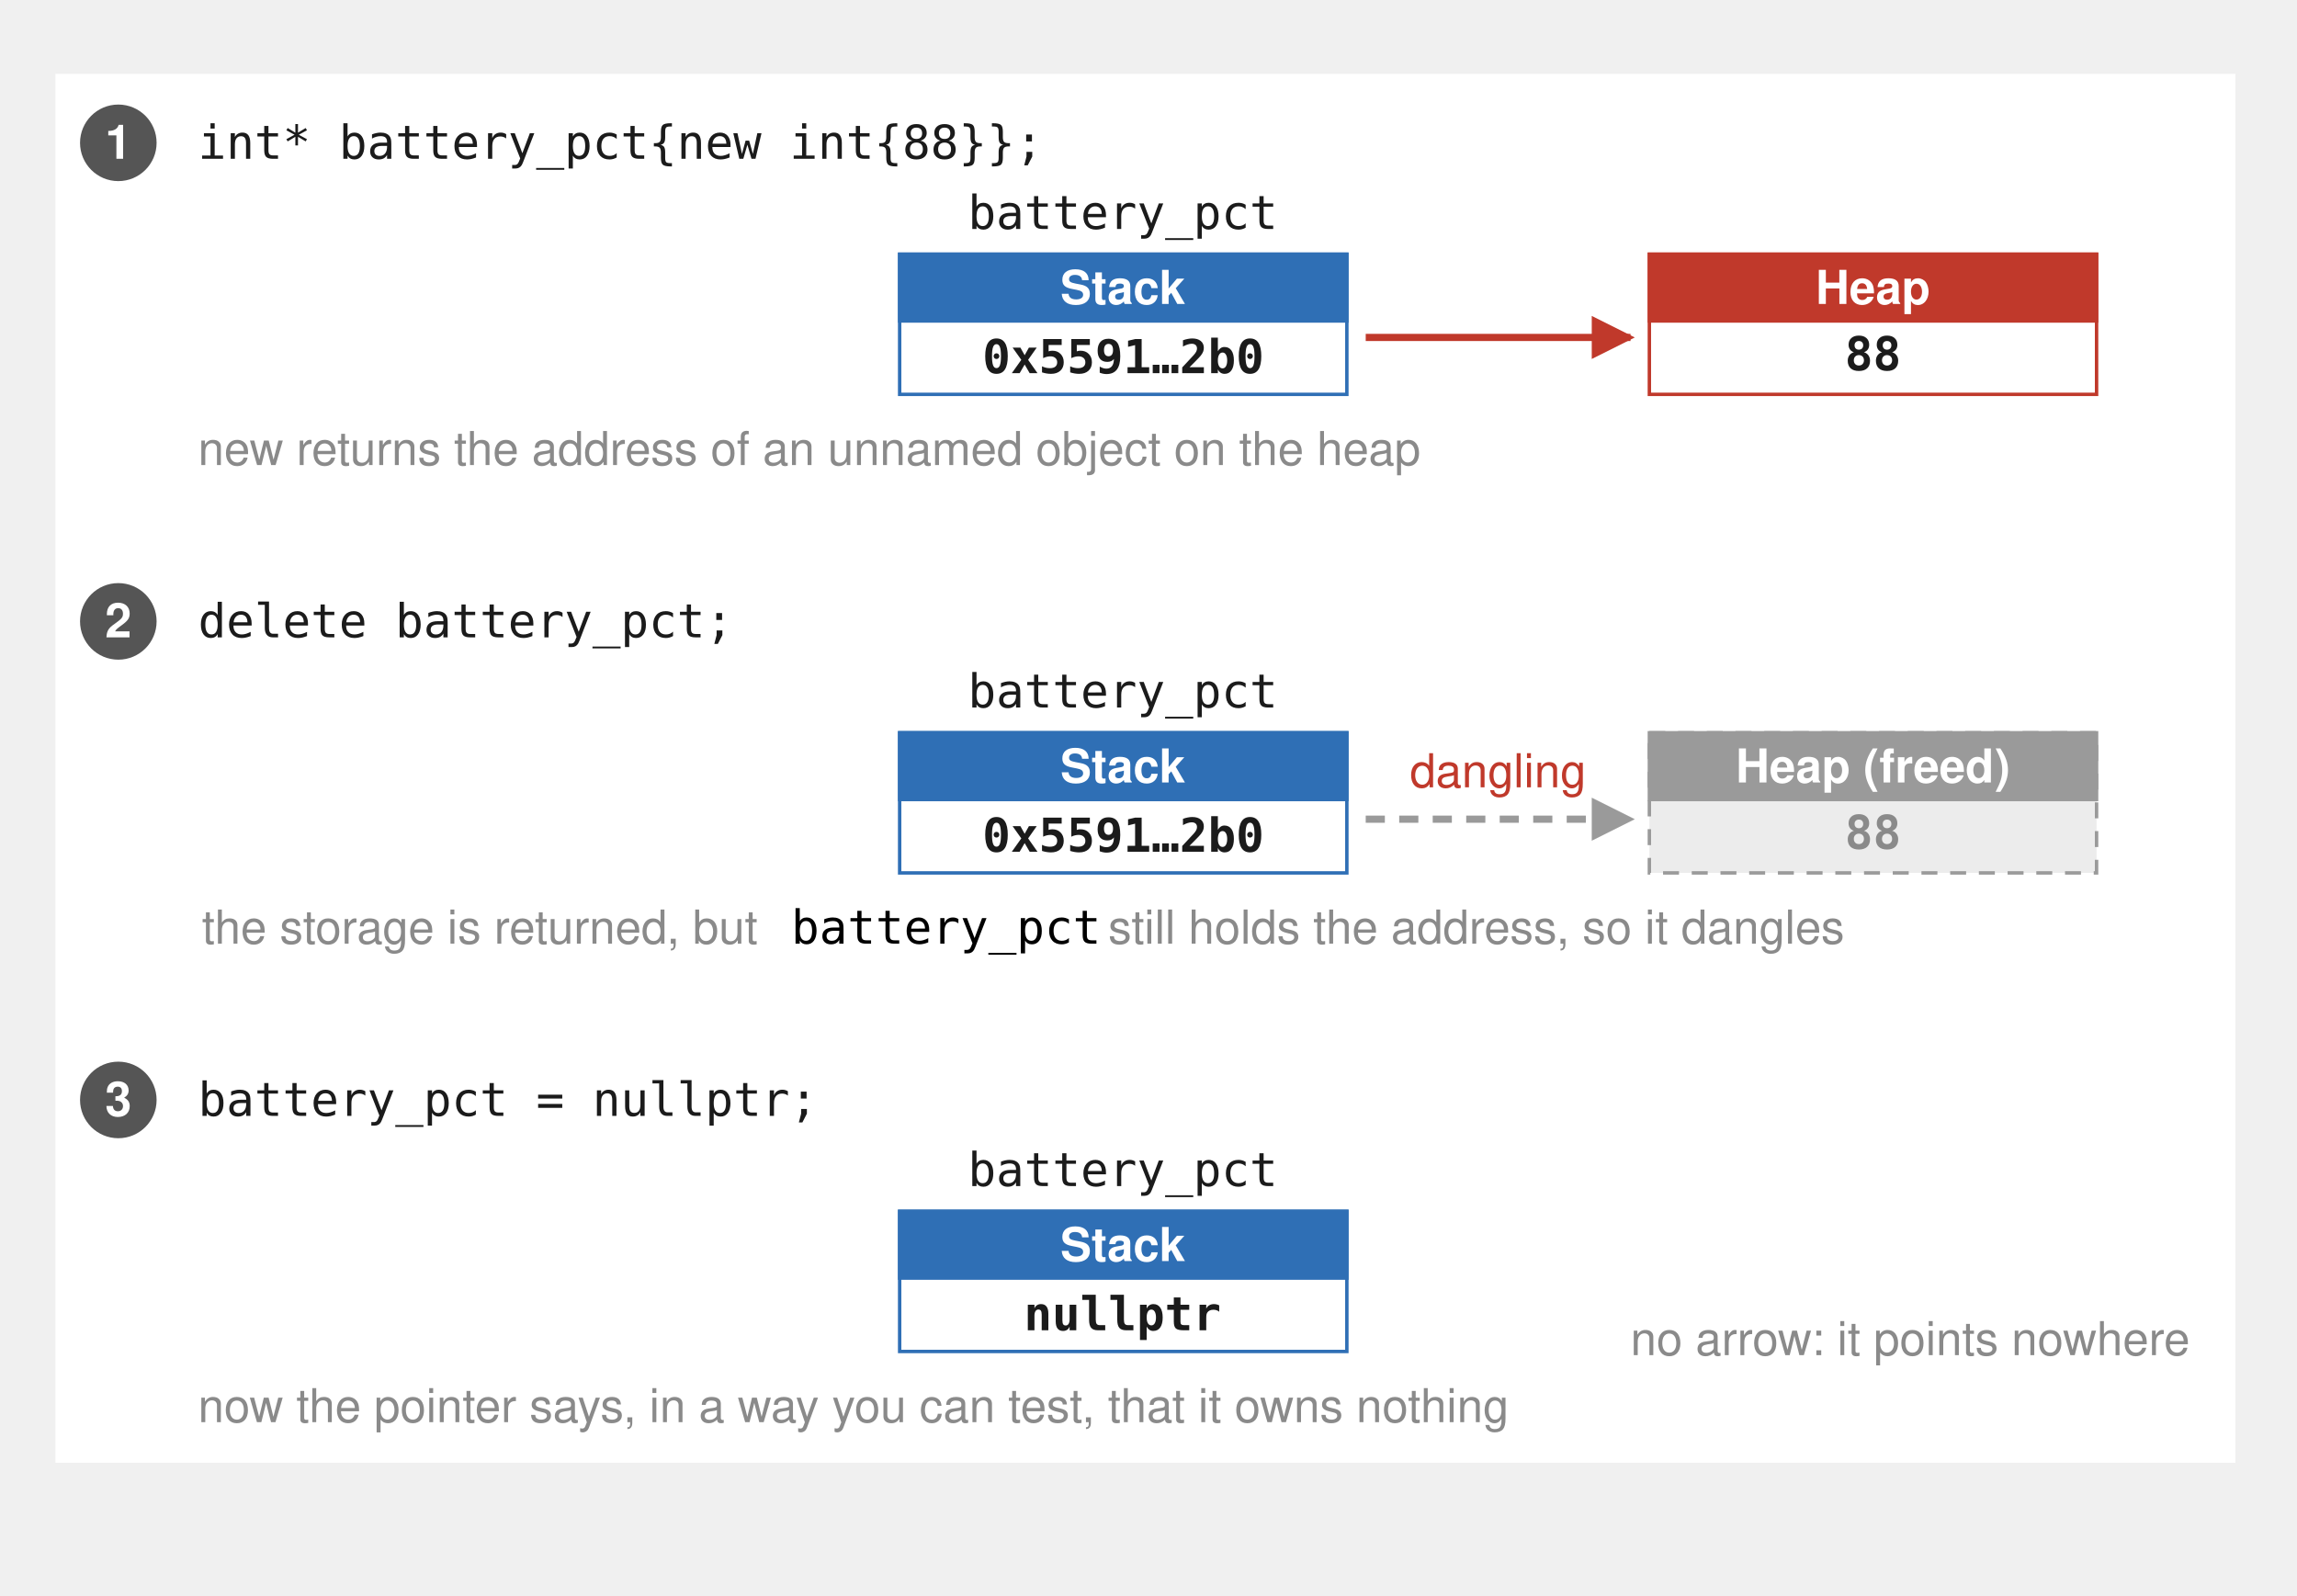
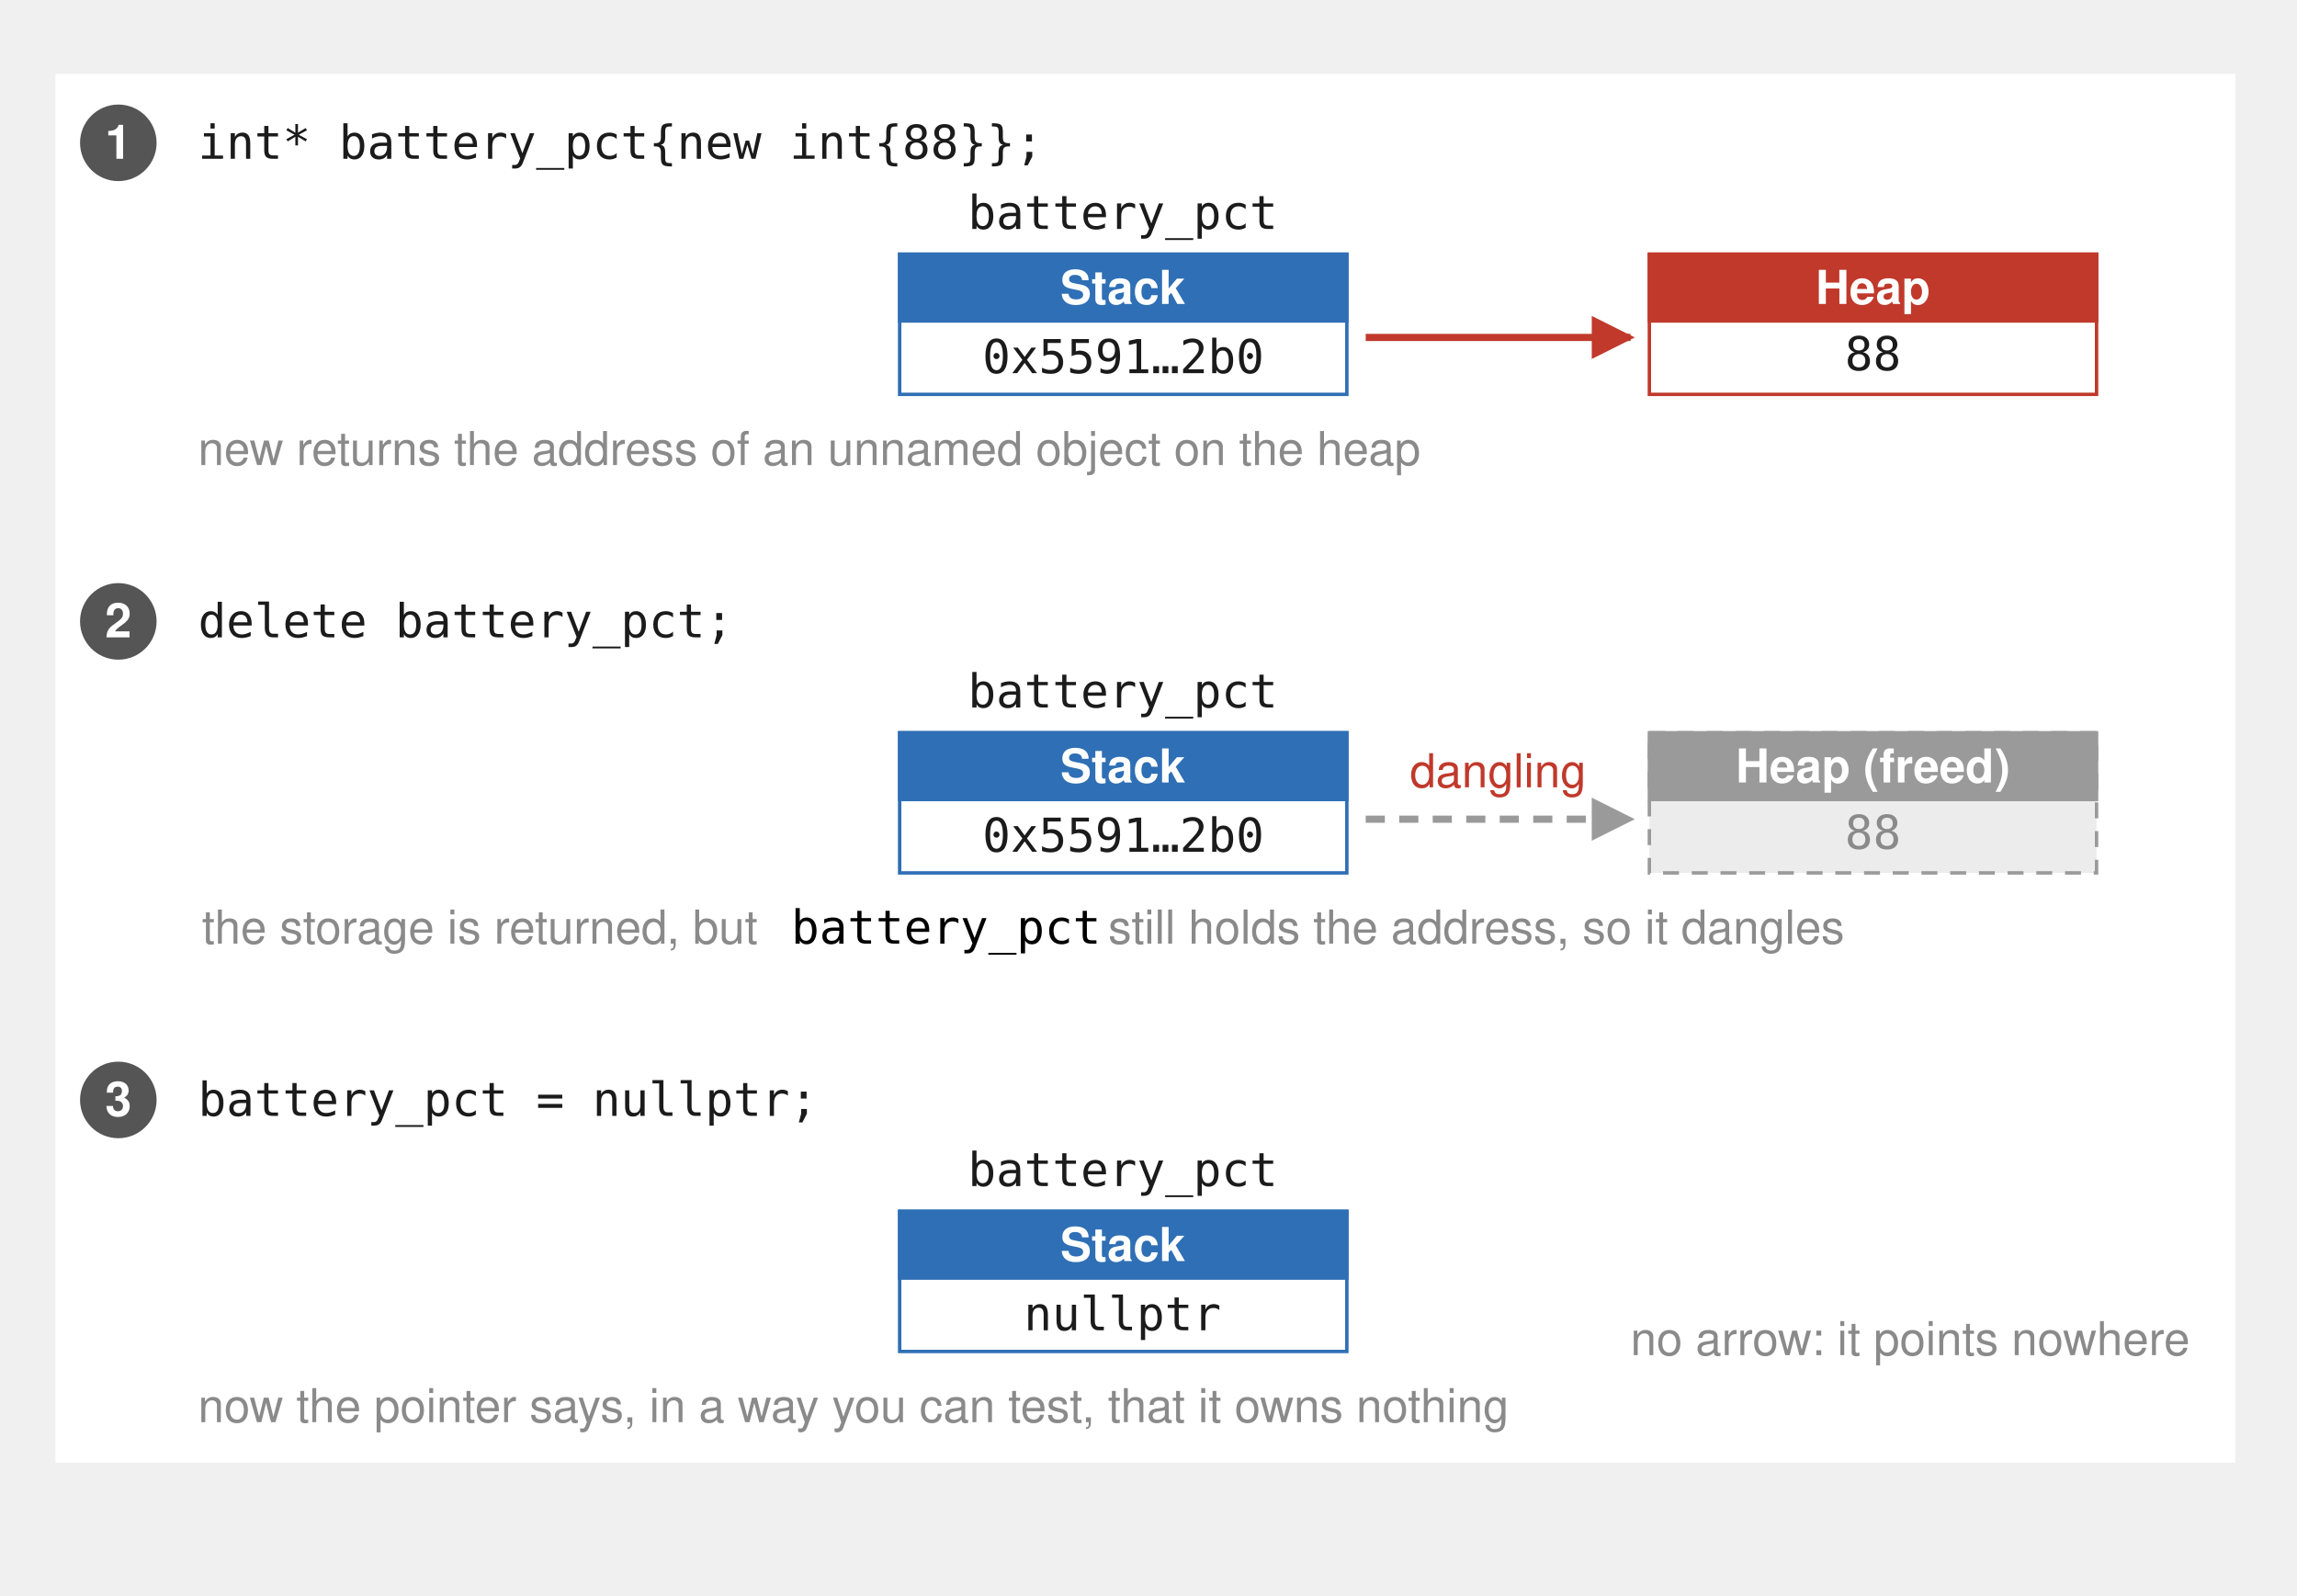
<svg xmlns="http://www.w3.org/2000/svg" width="1440" height="1000" viewBox="0 0 1440 1000" version="1.1" id="new_delete">
  <defs id="defs6">
    <marker id="a-2f6fb5" viewBox="0 0 10 10" refX="9" refY="5" markerWidth="6" markerHeight="6" orient="auto-start-reverse">
      <path d="M 0 0 L 10 5 L 0 10 z" fill="#2f6fb5" id="path1" />
    </marker>
    <marker id="a-c0392b" viewBox="0 0 10 10" refX="9" refY="5" markerWidth="6" markerHeight="6" orient="auto-start-reverse">
      <path d="M 0 0 L 10 5 L 0 10 z" fill="#c0392b" id="path2" />
    </marker>
    <marker id="a-555555" viewBox="0 0 10 10" refX="9" refY="5" markerWidth="6" markerHeight="6" orient="auto-start-reverse">
      <path d="M 0 0 L 10 5 L 0 10 z" fill="#555555" id="path3" />
    </marker>
    <marker id="a-7d8f1c" viewBox="0 0 10 10" refX="9" refY="5" markerWidth="6" markerHeight="6" orient="auto-start-reverse">
      <path d="M 0 0 L 10 5 L 0 10 z" fill="#7d8f1c" id="path4" />
    </marker>
    <marker id="a-1f7a6c" viewBox="0 0 10 10" refX="9" refY="5" markerWidth="6" markerHeight="6" orient="auto-start-reverse">
      <path d="M 0 0 L 10 5 L 0 10 z" fill="#1f7a6c" id="path5" />
    </marker>
    <marker id="a-9a9a9a" viewBox="0 0 10 10" refX="9" refY="5" markerWidth="6" markerHeight="6" orient="auto-start-reverse">
      <path d="M 0 0 L 10 5 L 0 10 z" fill="#9a9a9a" id="path6" />
    </marker>
  </defs>
  <rect width="1366.658" height="870.686" fill="#ffffff" id="rect6" x="34.741" y="46.322" style="stroke-width:0.909" />
  <circle cx="74.174" cy="89.54" r="24" fill="#555555" id="circle6" />
  <text x="74.174" y="99.54" font-family="'Fira Sans', Helvetica, Arial, sans-serif" font-size="30px" font-weight="bold" fill="#ffffff" text-anchor="middle" id="text6">1</text>
  <text x="124.174" y="99.54" font-family="'Fira Mono', 'DejaVu Sans Mono', monospace" font-size="28" font-weight="normal" fill="#1b1b1b" text-anchor="start" id="text7" style="font-style:normal;font-variant:normal;font-weight:normal;font-stretch:normal;font-size:29.333px;font-family:'Fira Mono', 'DejaVu Sans Mono', monospace;-inkscape-font-specification:'Fira Mono, DejaVu Sans Mono, monospace, Normal';font-variant-ligatures:normal;font-variant-caps:normal;font-variant-numeric:normal;font-variant-east-asian:normal">int* battery_pct{new int{88}};</text>
  <rect x="563.994" y="159.361" width="280.359" height="87.859" fill="#ffffff" stroke="#2f6fb5" stroke-width="2.141" id="rect7" />
  <rect x="562.924" y="158.29" width="282.5" height="44" fill="#2f6fb5" id="rect8" />
  <text x="703.881" y="190.54" font-family="'Fira Sans', Helvetica, Arial, sans-serif" font-size="26" font-weight="600" fill="#ffffff" text-anchor="middle" id="text8" style="font-style:normal;font-variant:normal;font-weight:600;font-stretch:normal;font-size:29.333px;font-family:'Fira Sans', Helvetica, Arial, sans-serif;-inkscape-font-specification:'Fira Sans, Helvetica, Arial, sans-serif, Semi-Bold';font-variant-ligatures:normal;font-variant-caps:normal;font-variant-numeric:normal;font-variant-east-asian:normal">Stack</text>
-   <text x="704.174" y="233.94" font-family="'Fira Mono', 'DejaVu Sans Mono', monospace" font-size="24" font-weight="bold" fill="#1b1b1b" text-anchor="middle" id="text9" style="font-style:normal;font-variant:normal;font-weight:bold;font-stretch:normal;font-size:29.333px;font-family:'Fira Mono', 'DejaVu Sans Mono', monospace;-inkscape-font-specification:'Fira Mono, DejaVu Sans Mono, monospace, Bold';font-variant-ligatures:normal;font-variant-caps:normal;font-variant-numeric:normal;font-variant-east-asian:normal">0x5591…2b0</text>
+   <text x="704.174" y="233.94" font-family="'Fira Mono', 'DejaVu Sans Mono', monospace" font-size="24" font-weight="bold" fill="#1b1b1b" text-anchor="middle" id="text9" style="font-style:normal;font-variant:normal;font-weight:500;font-stretch:normal;font-size:29.333px;font-family:'Fira Mono', 'DejaVu Sans Mono', monospace;-inkscape-font-specification:'Fira Mono, DejaVu Sans Mono, monospace, Medium';font-variant-ligatures:normal;font-variant-caps:normal;font-variant-numeric:normal;font-variant-east-asian:normal">0x5591…2b0</text>
  <text x="703.91" y="143.54" font-family="'Fira Sans', Helvetica, Arial, sans-serif" font-size="28" font-weight="bold" fill="#1b1b1b" text-anchor="middle" id="text10" style="font-style:normal;font-variant:normal;font-weight:normal;font-stretch:normal;font-size:29.333px;font-family:'Fira Mono', 'DejaVu Sans Mono', monospace;-inkscape-font-specification:'Fira Mono, DejaVu Sans Mono, monospace, Normal';font-variant-ligatures:normal;font-variant-caps:normal;font-variant-numeric:normal;font-variant-east-asian:normal">battery_pct</text>
  <rect x="1033.995" y="159.361" width="280.359" height="87.859" fill="#ffffff" stroke="#c0392b" stroke-width="2.141" id="rect10" />
  <rect x="1032.924" y="158.29" width="282.5" height="44" fill="#c0392b" id="rect11" />
  <text x="1174.174" y="190.54" font-family="'Fira Sans', Helvetica, Arial, sans-serif" font-size="26" font-weight="600" fill="#ffffff" text-anchor="middle" id="text11" style="font-style:normal;font-variant:normal;font-weight:600;font-stretch:normal;font-size:29.333px;font-family:'Fira Sans', Helvetica, Arial, sans-serif;-inkscape-font-specification:'Fira Sans, Helvetica, Arial, sans-serif, Semi-Bold';font-variant-ligatures:normal;font-variant-caps:normal;font-variant-numeric:normal;font-variant-east-asian:normal">Heap</text>
-   <text x="1174.174" y="232.14" font-family="'Fira Sans', Helvetica, Arial, sans-serif" font-size="36" font-weight="bold" fill="#1b1b1b" text-anchor="middle" id="text12" style="font-style:normal;font-variant:normal;font-weight:bold;font-stretch:normal;font-size:29.333px;font-family:'Fira Mono', 'DejaVu Sans Mono', monospace;-inkscape-font-specification:'Fira Mono, DejaVu Sans Mono, monospace, Bold';font-variant-ligatures:normal;font-variant-caps:normal;font-variant-numeric:normal;font-variant-east-asian:normal">88</text>
+   <text x="1174.174" y="232.14" font-family="'Fira Sans', Helvetica, Arial, sans-serif" font-size="36" font-weight="bold" fill="#1b1b1b" text-anchor="middle" id="text12" style="font-style:normal;font-variant:normal;font-weight:500;font-stretch:normal;font-size:29.333px;font-family:'Fira Mono', 'DejaVu Sans Mono', monospace;-inkscape-font-specification:'Fira Mono, DejaVu Sans Mono, monospace, Medium';font-variant-ligatures:normal;font-variant-caps:normal;font-variant-numeric:normal;font-variant-east-asian:normal">88</text>
  <line x1="856.174" y1="211.54" x2="1022.174" y2="211.54" stroke="#c0392b" stroke-width="4.5" marker-end="url(#a-c0392b)" id="line12" />
  <text x="124.174" y="291.54" font-family="'Fira Sans', Helvetica, Arial, sans-serif" font-size="22" font-weight="normal" fill="#8a8a8a" text-anchor="start" id="text13" style="font-style:normal;font-variant:normal;font-weight:normal;font-stretch:normal;font-size:29.333px;font-family:'Fira Sans', Helvetica, Arial, sans-serif;-inkscape-font-specification:'Fira Sans, Helvetica, Arial, sans-serif, Normal';font-variant-ligatures:normal;font-variant-caps:normal;font-variant-numeric:normal;font-variant-east-asian:normal">new returns the address of an unnamed object on the heap</text>
  <circle cx="74.174" cy="389.54" r="24" fill="#555555" id="circle13" />
  <text x="74.174" y="399.54" font-family="'Fira Sans', Helvetica, Arial, sans-serif" font-size="30px" font-weight="bold" fill="#ffffff" text-anchor="middle" id="text14">2</text>
  <text x="124.174" y="399.54" font-family="'Fira Mono', 'DejaVu Sans Mono', monospace" font-size="28" font-weight="normal" fill="#1b1b1b" text-anchor="start" id="text15" style="font-style:normal;font-variant:normal;font-weight:normal;font-stretch:normal;font-size:29.333px;font-family:'Fira Mono', 'DejaVu Sans Mono', monospace;-inkscape-font-specification:'Fira Mono, DejaVu Sans Mono, monospace, Normal';font-variant-ligatures:normal;font-variant-caps:normal;font-variant-numeric:normal;font-variant-east-asian:normal">delete battery_pct;</text>
  <rect x="563.994" y="459.361" width="280.359" height="87.859" fill="#ffffff" stroke="#2f6fb5" stroke-width="2.141" id="rect15" />
  <rect x="562.924" y="458.29" width="282.5" height="44" fill="#2f6fb5" id="rect16" />
  <text x="703.881" y="490.54" font-family="'Fira Sans', Helvetica, Arial, sans-serif" font-size="26" font-weight="600" fill="#ffffff" text-anchor="middle" id="text16" style="font-style:normal;font-variant:normal;font-weight:600;font-stretch:normal;font-size:29.333px;font-family:'Fira Sans', Helvetica, Arial, sans-serif;-inkscape-font-specification:'Fira Sans, Helvetica, Arial, sans-serif, Semi-Bold';font-variant-ligatures:normal;font-variant-caps:normal;font-variant-numeric:normal;font-variant-east-asian:normal">Stack</text>
-   <text x="704.174" y="533.94" font-family="'Fira Mono', 'DejaVu Sans Mono', monospace" font-size="24" font-weight="bold" fill="#1b1b1b" text-anchor="middle" id="text17" style="font-style:normal;font-variant:normal;font-weight:bold;font-stretch:normal;font-size:29.333px;font-family:'Fira Mono', 'DejaVu Sans Mono', monospace;-inkscape-font-specification:'Fira Mono, DejaVu Sans Mono, monospace, Bold';font-variant-ligatures:normal;font-variant-caps:normal;font-variant-numeric:normal;font-variant-east-asian:normal">0x5591…2b0</text>
+   <text x="704.174" y="533.94" font-family="'Fira Mono', 'DejaVu Sans Mono', monospace" font-size="24" font-weight="bold" fill="#1b1b1b" text-anchor="middle" id="text17" style="font-style:normal;font-variant:normal;font-weight:500;font-stretch:normal;font-size:29.333px;font-family:'Fira Mono', 'DejaVu Sans Mono', monospace;-inkscape-font-specification:'Fira Mono, DejaVu Sans Mono, monospace, Medium';font-variant-ligatures:normal;font-variant-caps:normal;font-variant-numeric:normal;font-variant-east-asian:normal">0x5591…2b0</text>
  <text x="703.91" y="443.54" font-family="'Fira Sans', Helvetica, Arial, sans-serif" font-size="28" font-weight="bold" fill="#1b1b1b" text-anchor="middle" id="text18" style="font-style:normal;font-variant:normal;font-weight:normal;font-stretch:normal;font-size:29.333px;font-family:'Fira Mono', 'DejaVu Sans Mono', monospace;-inkscape-font-specification:'Fira Mono, DejaVu Sans Mono, monospace, Normal';font-variant-ligatures:normal;font-variant-caps:normal;font-variant-numeric:normal;font-variant-east-asian:normal">battery_pct</text>
  <rect x="1033.995" y="459.361" width="280.359" height="87.859" fill="#ececec" stroke="#9a9a9a" stroke-width="2.141" stroke-dasharray="10, 8" id="rect18" />
  <rect x="1032.924" y="458.29" width="282.5" height="44" fill="#9a9a9a" id="rect19" />
  <text x="1174.174" y="490.54" font-family="'Fira Sans', Helvetica, Arial, sans-serif" font-size="26" font-weight="600" fill="#ffffff" text-anchor="middle" id="text19" style="font-style:normal;font-variant:normal;font-weight:600;font-stretch:normal;font-size:29.333px;font-family:'Fira Sans', Helvetica, Arial, sans-serif;-inkscape-font-specification:'Fira Sans, Helvetica, Arial, sans-serif, Semi-Bold';font-variant-ligatures:normal;font-variant-caps:normal;font-variant-numeric:normal;font-variant-east-asian:normal">Heap (freed)</text>
-   <text x="1174.174" y="532.14" font-family="'Fira Sans', Helvetica, Arial, sans-serif" font-size="36" font-weight="bold" fill="#8a8a8a" text-anchor="middle" id="text20" style="font-style:normal;font-variant:normal;font-weight:bold;font-stretch:normal;font-size:29.333px;font-family:'Fira Mono', 'DejaVu Sans Mono', monospace;-inkscape-font-specification:'Fira Mono, DejaVu Sans Mono, monospace, Bold';font-variant-ligatures:normal;font-variant-caps:normal;font-variant-numeric:normal;font-variant-east-asian:normal">88</text>
+   <text x="1174.174" y="532.14" font-family="'Fira Sans', Helvetica, Arial, sans-serif" font-size="36" font-weight="bold" fill="#8a8a8a" text-anchor="middle" id="text20" style="font-style:normal;font-variant:normal;font-weight:500;font-stretch:normal;font-size:29.333px;font-family:'Fira Mono', 'DejaVu Sans Mono', monospace;-inkscape-font-specification:'Fira Mono, DejaVu Sans Mono, monospace, Medium';font-variant-ligatures:normal;font-variant-caps:normal;font-variant-numeric:normal;font-variant-east-asian:normal">88</text>
  <line x1="856.174" y1="513.54" x2="1022.174" y2="513.54" stroke="#9a9a9a" stroke-width="4.5" marker-end="url(#a-9a9a9a)" stroke-dasharray="12, 9" id="line20" />
  <text x="939.174" y="493.54" font-family="'Fira Sans', Helvetica, Arial, sans-serif" font-size="22" font-weight="normal" fill="#c0392b" text-anchor="middle" id="text21" style="font-style:normal;font-variant:normal;font-weight:normal;font-stretch:normal;font-size:29.333px;font-family:'Fira Sans', Helvetica, Arial, sans-serif;-inkscape-font-specification:'Fira Sans, Helvetica, Arial, sans-serif, Normal';font-variant-ligatures:normal;font-variant-caps:normal;font-variant-numeric:normal;font-variant-east-asian:normal;text-anchor:middle;fill:#c0392b">dangling</text>
  <text x="126.609" y="591.54" font-family="'Fira Sans', Helvetica, Arial, sans-serif" font-size="22" font-weight="normal" fill="#8a8a8a" text-anchor="start" id="text22" style="font-style:normal;font-variant:normal;font-weight:normal;font-stretch:normal;font-size:29.333px;font-family:'Fira Sans', Helvetica, Arial, sans-serif;-inkscape-font-specification:'Fira Sans, Helvetica, Arial, sans-serif, Normal';font-variant-ligatures:normal;font-variant-caps:normal;font-variant-numeric:normal;font-variant-east-asian:normal">the storage is returned, but</text>
  <circle cx="74.174" cy="689.54" r="24" fill="#555555" id="circle22" />
  <text x="74.174" y="699.54" font-family="'Fira Sans', Helvetica, Arial, sans-serif" font-size="30px" font-weight="bold" fill="#ffffff" text-anchor="middle" id="text23">3</text>
  <text x="124.174" y="699.54" font-family="'Fira Mono', 'DejaVu Sans Mono', monospace" font-size="28" font-weight="normal" fill="#1b1b1b" text-anchor="start" id="text24" style="font-style:normal;font-variant:normal;font-weight:normal;font-stretch:normal;font-size:29.333px;font-family:'Fira Mono', 'DejaVu Sans Mono', monospace;-inkscape-font-specification:'Fira Mono, DejaVu Sans Mono, monospace, Normal';font-variant-ligatures:normal;font-variant-caps:normal;font-variant-numeric:normal;font-variant-east-asian:normal">battery_pct = nullptr;</text>
  <rect x="563.994" y="759.361" width="280.359" height="87.859" fill="#ffffff" stroke="#2f6fb5" stroke-width="2.141" id="rect24" />
  <rect x="562.924" y="758.29" width="282.5" height="44" fill="#2f6fb5" id="rect25" />
  <text x="703.881" y="790.54" font-family="'Fira Sans', Helvetica, Arial, sans-serif" font-size="26" font-weight="600" fill="#ffffff" text-anchor="middle" id="text25" style="font-style:normal;font-variant:normal;font-weight:600;font-stretch:normal;font-size:29.333px;font-family:'Fira Sans', Helvetica, Arial, sans-serif;-inkscape-font-specification:'Fira Sans, Helvetica, Arial, sans-serif, Semi-Bold';font-variant-ligatures:normal;font-variant-caps:normal;font-variant-numeric:normal;font-variant-east-asian:normal">Stack</text>
-   <text x="703.69" y="833.94" font-family="'Fira Mono', 'DejaVu Sans Mono', monospace" font-size="24" font-weight="bold" fill="#1b1b1b" text-anchor="middle" id="text26" style="font-style:normal;font-variant:normal;font-weight:bold;font-stretch:normal;font-size:29.333px;font-family:'Fira Mono', 'DejaVu Sans Mono', monospace;-inkscape-font-specification:'Fira Mono, DejaVu Sans Mono, monospace, Bold';font-variant-ligatures:normal;font-variant-caps:normal;font-variant-numeric:normal;font-variant-east-asian:normal">nullptr</text>
+   <text x="703.69" y="833.94" font-family="'Fira Mono', 'DejaVu Sans Mono', monospace" font-size="24" font-weight="bold" fill="#1b1b1b" text-anchor="middle" id="text26" style="font-style:normal;font-variant:normal;font-weight:500;font-stretch:normal;font-size:29.333px;font-family:'Fira Mono', 'DejaVu Sans Mono', monospace;-inkscape-font-specification:'Fira Mono, DejaVu Sans Mono, monospace, Medium';font-variant-ligatures:normal;font-variant-caps:normal;font-variant-numeric:normal;font-variant-east-asian:normal">nullptr</text>
  <text x="703.91" y="743.54" font-family="'Fira Sans', Helvetica, Arial, sans-serif" font-size="28" font-weight="bold" fill="#1b1b1b" text-anchor="middle" id="text27" style="font-style:normal;font-variant:normal;font-weight:normal;font-stretch:normal;font-size:29.333px;font-family:'Fira Mono', 'DejaVu Sans Mono', monospace;-inkscape-font-specification:'Fira Mono, DejaVu Sans Mono, monospace, Normal';font-variant-ligatures:normal;font-variant-caps:normal;font-variant-numeric:normal;font-variant-east-asian:normal">battery_pct</text>
  <text x="1022.174" y="849.54" font-family="'Fira Sans', Helvetica, Arial, sans-serif" font-size="23" font-weight="normal" fill="#8a8a8a" text-anchor="start" id="text28" style="font-style:normal;font-variant:normal;font-weight:normal;font-stretch:normal;font-size:29.333px;font-family:'Fira Sans', Helvetica, Arial, sans-serif;-inkscape-font-specification:'Fira Sans, Helvetica, Arial, sans-serif, Normal';font-variant-ligatures:normal;font-variant-caps:normal;font-variant-numeric:normal;font-variant-east-asian:normal;text-anchor:start;fill:#8a8a8a">no arrow: it points nowhere</text>
  <text x="124.174" y="891.54" font-family="'Fira Sans', Helvetica, Arial, sans-serif" font-size="22" font-weight="normal" fill="#8a8a8a" text-anchor="start" id="text29" style="font-style:normal;font-variant:normal;font-weight:normal;font-stretch:normal;font-size:29.333px;font-family:'Fira Sans', Helvetica, Arial, sans-serif;-inkscape-font-specification:'Fira Sans, Helvetica, Arial, sans-serif, Normal';font-variant-ligatures:normal;font-variant-caps:normal;font-variant-numeric:normal;font-variant-east-asian:normal">now the pointer says, in a way you can test, that it owns nothing</text>
  <text x="495.971" y="591.57" font-family="'Fira Sans', Helvetica, Arial, sans-serif" font-size="22" font-weight="normal" fill="#8a8a8a" text-anchor="start" id="text1" style="font-style:normal;font-variant:normal;font-weight:normal;font-stretch:normal;font-size:29.333px;font-family:'Fira Mono', 'DejaVu Sans Mono', monospace;-inkscape-font-specification:'Fira Mono, DejaVu Sans Mono, monospace, Normal';font-variant-ligatures:normal;font-variant-caps:normal;font-variant-numeric:normal;font-variant-east-asian:normal;text-anchor:start;fill:#000000;fill-opacity:1">battery_pct</text>
  <text x="694.748" y="591.54" font-family="'Fira Sans', Helvetica, Arial, sans-serif" font-size="22" font-weight="normal" fill="#8a8a8a" text-anchor="start" id="text2" style="font-style:normal;font-variant:normal;font-weight:normal;font-stretch:normal;font-size:29.333px;font-family:'Fira Sans', Helvetica, Arial, sans-serif;-inkscape-font-specification:'Fira Sans, Helvetica, Arial, sans-serif, Normal';font-variant-ligatures:normal;font-variant-caps:normal;font-variant-numeric:normal;font-variant-east-asian:normal">still holds the address, so it dangles</text>
</svg>
